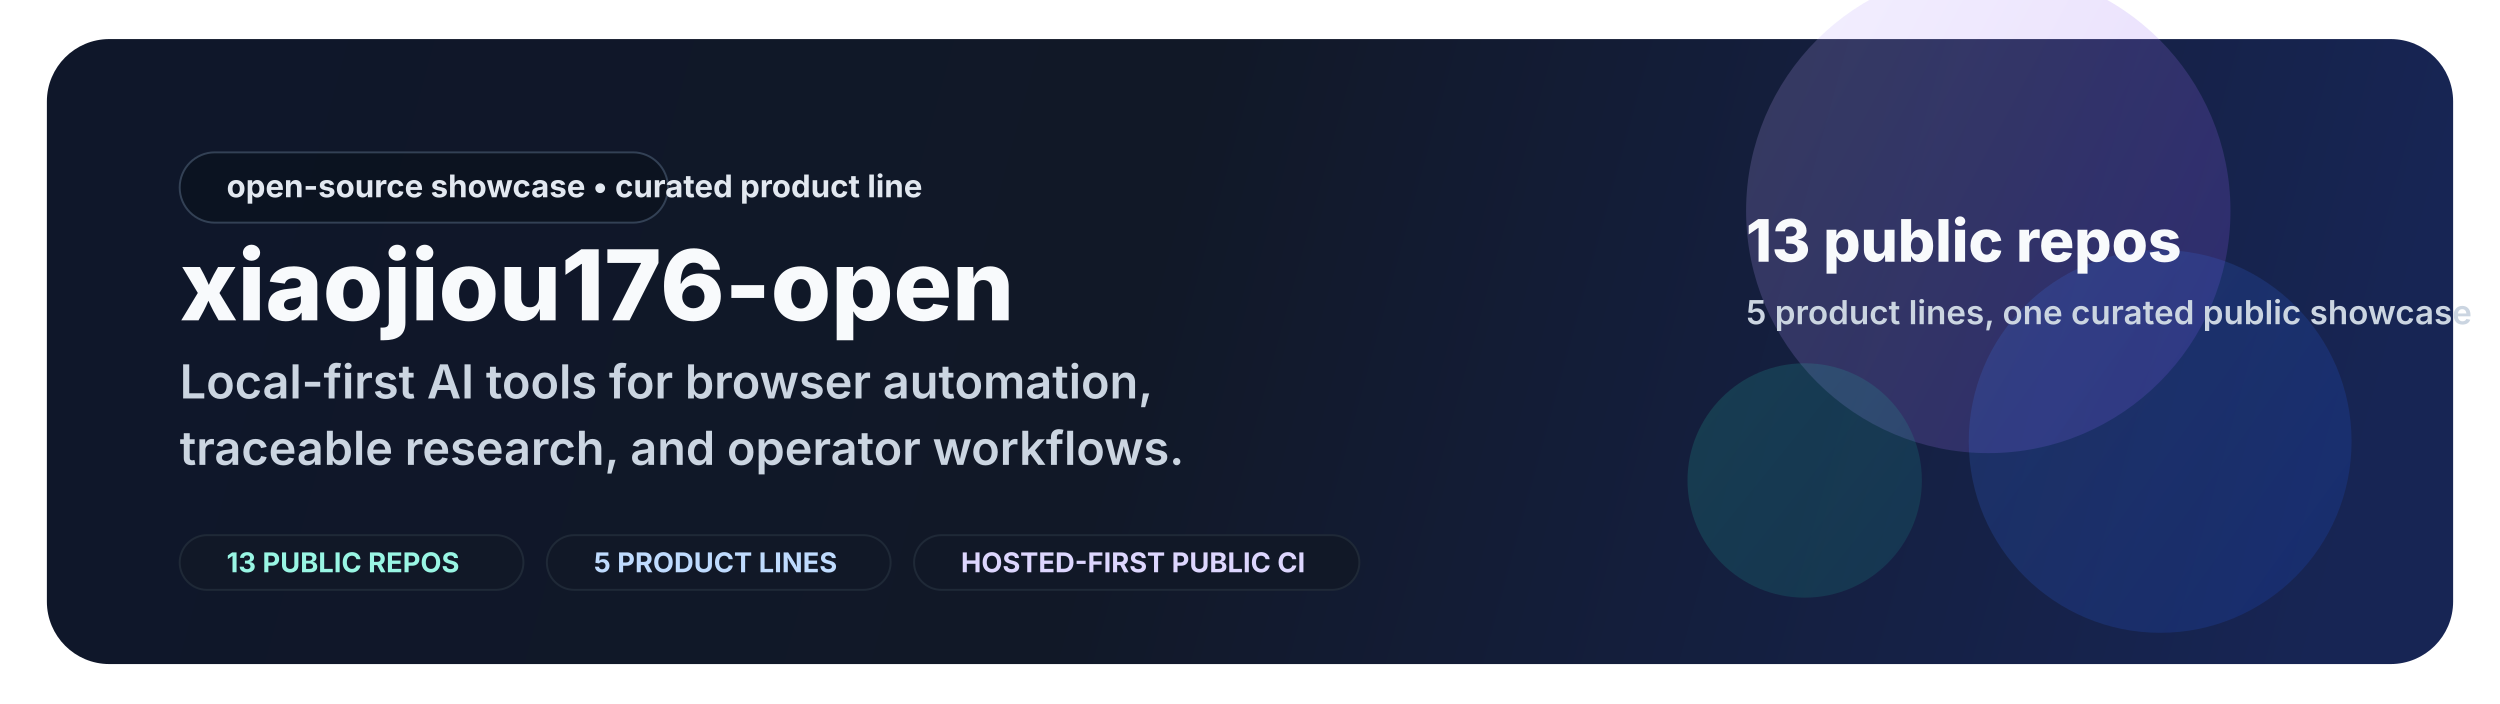
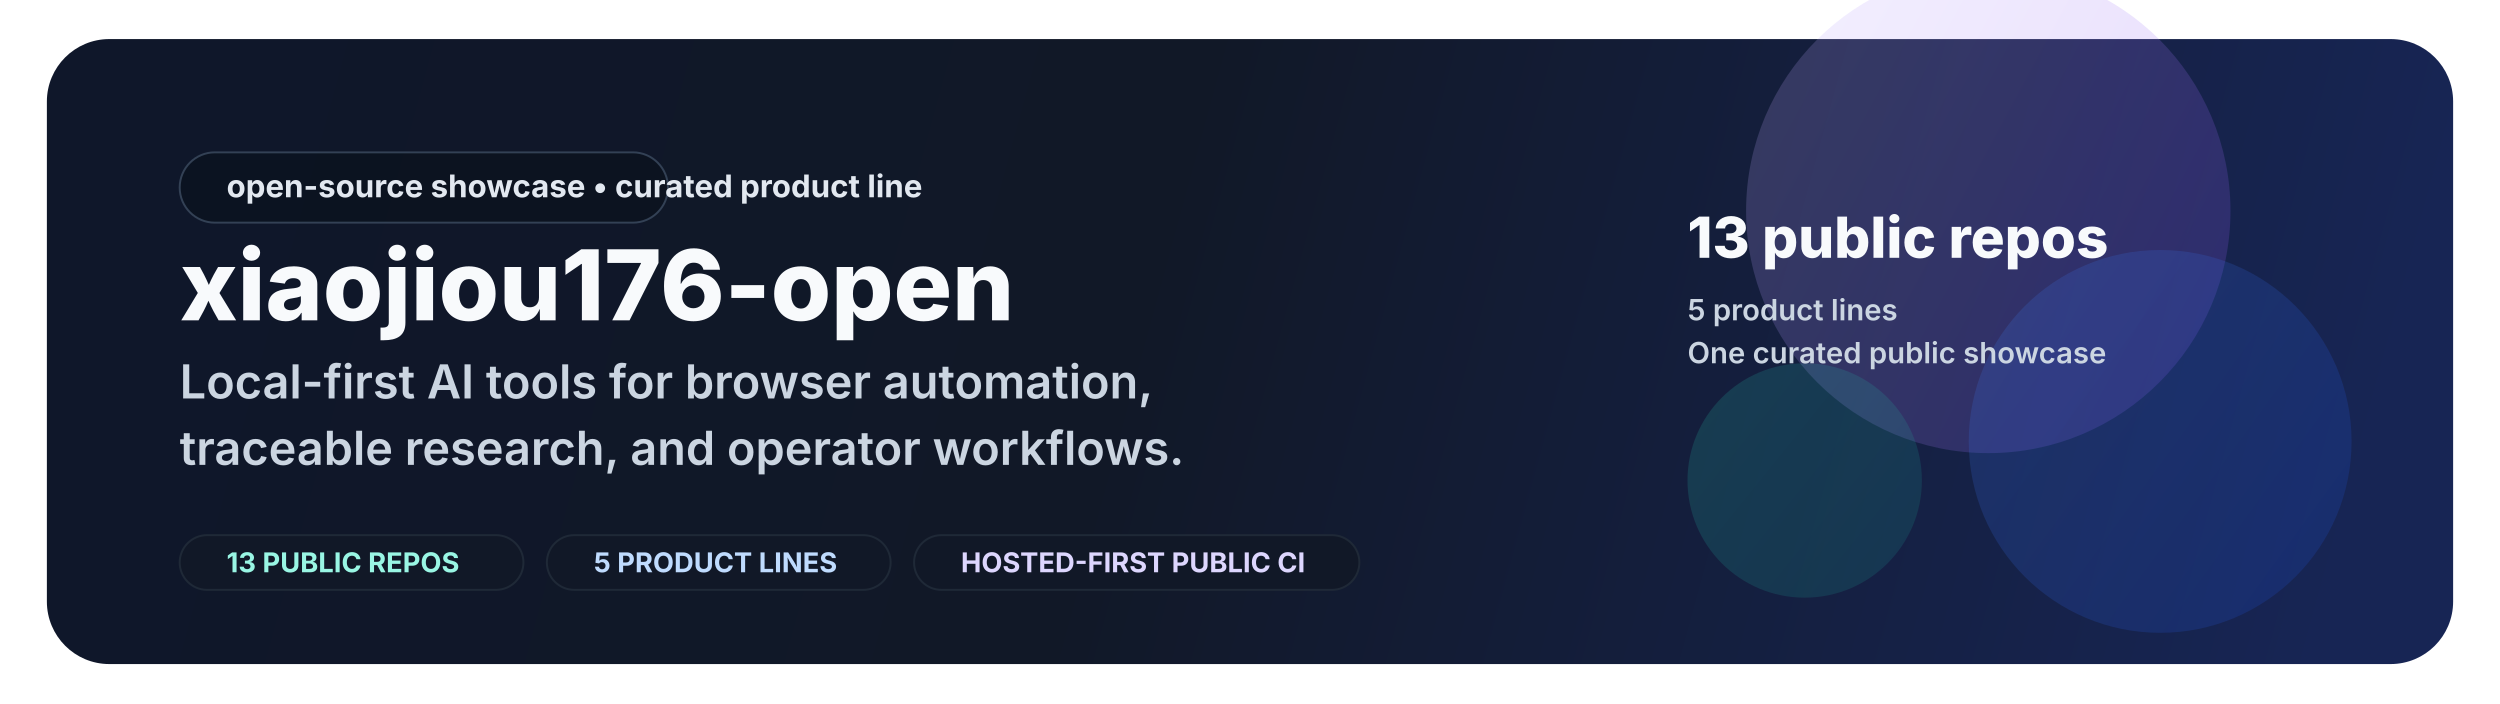
<svg xmlns="http://www.w3.org/2000/svg" width="1280" height="360" viewBox="0 0 1280 360" fill="none" role="img" aria-labelledby="title desc">
  <defs>
    <linearGradient id="bg" x1="86" y1="34" x2="1186" y2="334" gradientUnits="userSpaceOnUse">
      <stop stop-color="#0F172A" />
      <stop offset="0.45" stop-color="#111827" />
      <stop offset="1" stop-color="#172554" />
    </linearGradient>
    <linearGradient id="teal" x1="918" y1="54" x2="1168" y2="256" gradientUnits="userSpaceOnUse">
      <stop stop-color="#2DD4BF" />
      <stop offset="1" stop-color="#0F766E" />
    </linearGradient>
    <linearGradient id="blue" x1="820" y1="40" x2="1182" y2="304" gradientUnits="userSpaceOnUse">
      <stop stop-color="#60A5FA" />
      <stop offset="1" stop-color="#1D4ED8" />
    </linearGradient>
    <linearGradient id="violet" x1="872" y1="24" x2="1214" y2="208" gradientUnits="userSpaceOnUse">
      <stop stop-color="#C4B5FD" />
      <stop offset="1" stop-color="#7C3AED" />
    </linearGradient>
  </defs>
  <rect x="24" y="20" width="1232" height="320" rx="32" fill="url(#bg)" />
  <circle cx="1018" cy="108" r="124" fill="url(#violet)" fill-opacity="0.2" />
  <circle cx="1106" cy="226" r="98" fill="url(#blue)" fill-opacity="0.2" />
  <circle cx="924" cy="246" r="60" fill="url(#teal)" fill-opacity="0.18" />
  <rect x="92" y="78" width="250" height="36" rx="18" fill="#0B1220" fill-opacity="0.84" stroke="#334155" />
  <text x="116" y="101" fill="#E2E8F0" font-family="ui-sans-serif, -apple-system, BlinkMacSystemFont, 'Segoe UI', sans-serif" font-size="16" font-weight="700">open-source showcase • curated product line</text>
  <text x="92" y="164" fill="#F8FAFC" font-family="ui-sans-serif, -apple-system, BlinkMacSystemFont, 'Segoe UI', sans-serif" font-size="50" font-weight="800">xiaojiou176-open</text>
  <text x="92" y="204" fill="#CBD5E1" font-family="ui-sans-serif, -apple-system, BlinkMacSystemFont, 'Segoe UI', sans-serif" font-size="24" font-weight="600">Local-first AI tools for browser automation,</text>
  <text x="92" y="238" fill="#CBD5E1" font-family="ui-sans-serif, -apple-system, BlinkMacSystemFont, 'Segoe UI', sans-serif" font-size="24" font-weight="600">traceable research, and operator workflows.</text>
  <rect x="92" y="274" width="176" height="28" rx="14" fill="#111827" stroke="#1F2937" />
  <rect x="280" y="274" width="176" height="28" rx="14" fill="#111827" stroke="#1F2937" />
  <rect x="468" y="274" width="228" height="28" rx="14" fill="#111827" stroke="#1F2937" />
  <text x="116" y="293" fill="#99F6E4" font-family="ui-sans-serif, -apple-system, BlinkMacSystemFont, 'Segoe UI', sans-serif" font-size="14" font-weight="700">13 PUBLIC REPOS</text>
  <text x="304" y="293" fill="#BFDBFE" font-family="ui-sans-serif, -apple-system, BlinkMacSystemFont, 'Segoe UI', sans-serif" font-size="14" font-weight="700">5 PRODUCT LINES</text>
  <text x="492" y="293" fill="#DDD6FE" font-family="ui-sans-serif, -apple-system, BlinkMacSystemFont, 'Segoe UI', sans-serif" font-size="14" font-weight="700">HOSTED-FIRST PUBLIC CI</text>
-   <text x="894" y="134" fill="#F8FAFC" font-family="ui-sans-serif, -apple-system, BlinkMacSystemFont, 'Segoe UI', sans-serif" font-size="30" font-weight="800">13 public repos</text>
-   <text x="894" y="166" fill="#CBD5E1" font-family="ui-sans-serif, -apple-system, BlinkMacSystemFont, 'Segoe UI', sans-serif" font-size="17" font-weight="600">5 product lines, one curated public showcase</text>
+   <text x="864" y="132" fill="#F8FAFC" font-family="ui-sans-serif, -apple-system, BlinkMacSystemFont, 'Segoe UI', sans-serif" font-size="29" font-weight="800">13 public repos</text>
+   <text x="864" y="164" fill="#CBD5E1" font-family="ui-sans-serif, -apple-system, BlinkMacSystemFont, 'Segoe UI', sans-serif" font-size="15" font-weight="600">5 product lines</text>
+   <text x="864" y="186" fill="#CBD5E1" font-family="ui-sans-serif, -apple-system, BlinkMacSystemFont, 'Segoe UI', sans-serif" font-size="15" font-weight="600">One curated public showcase</text>
</svg>
